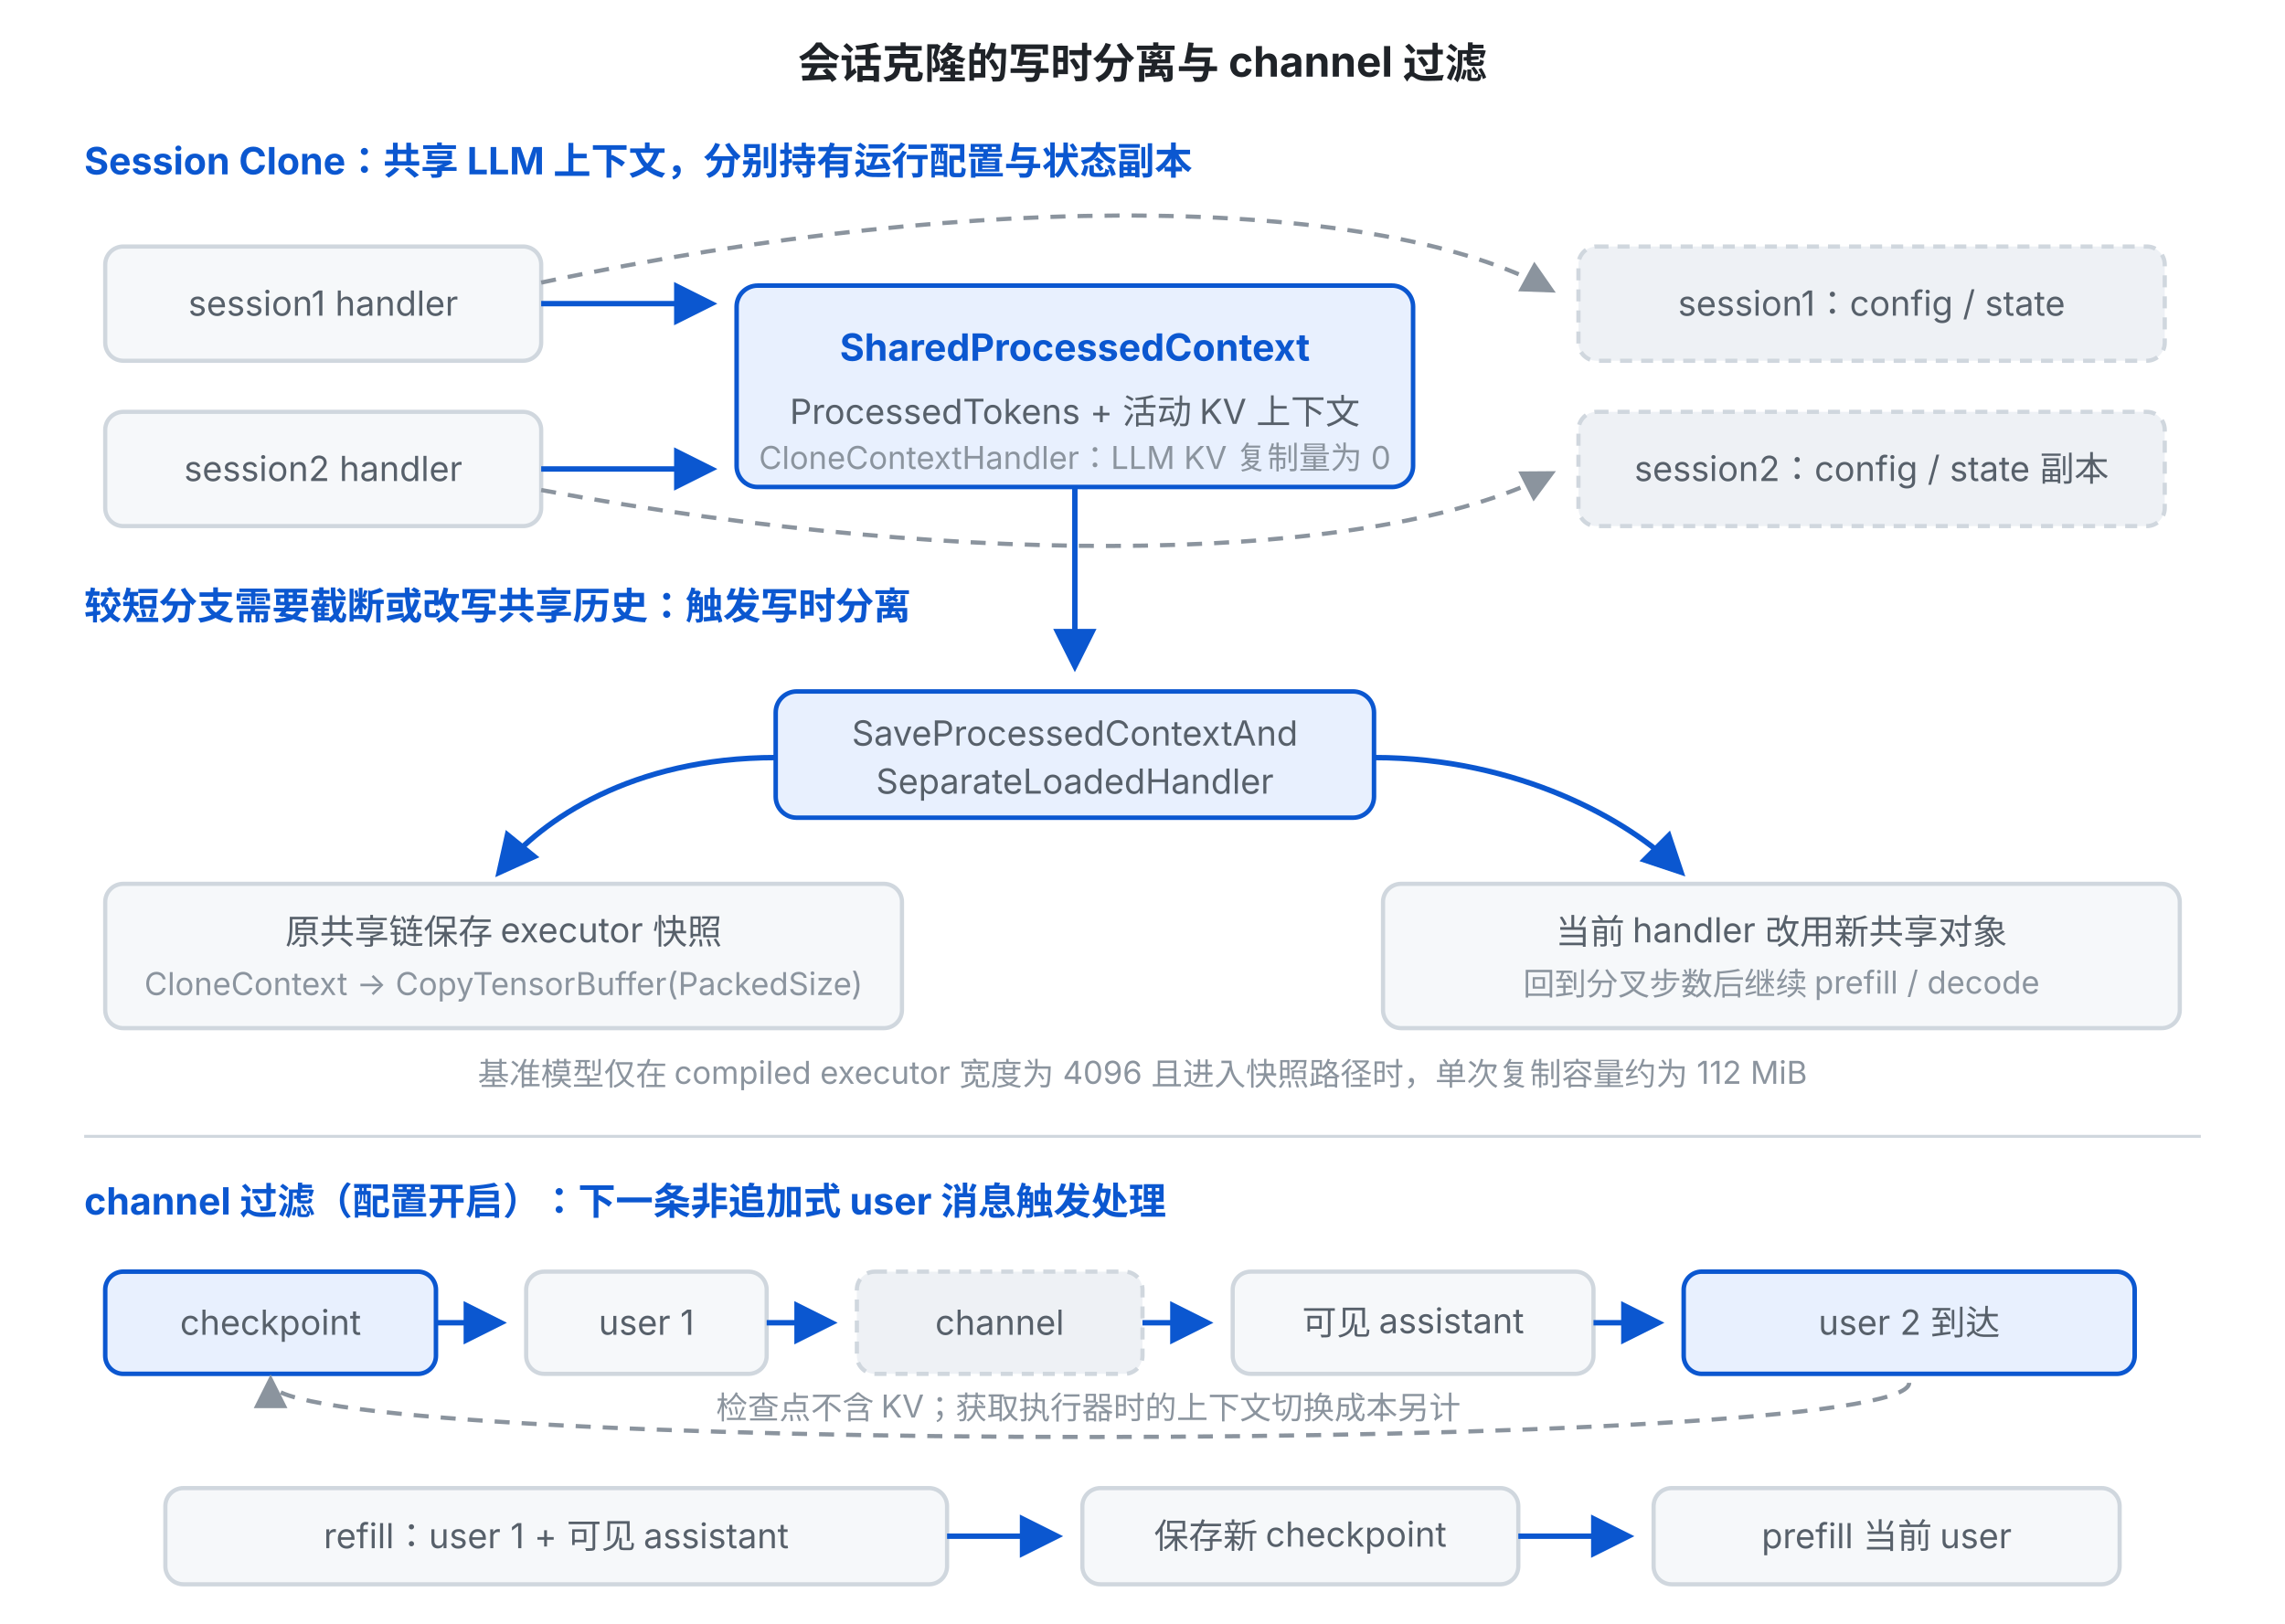
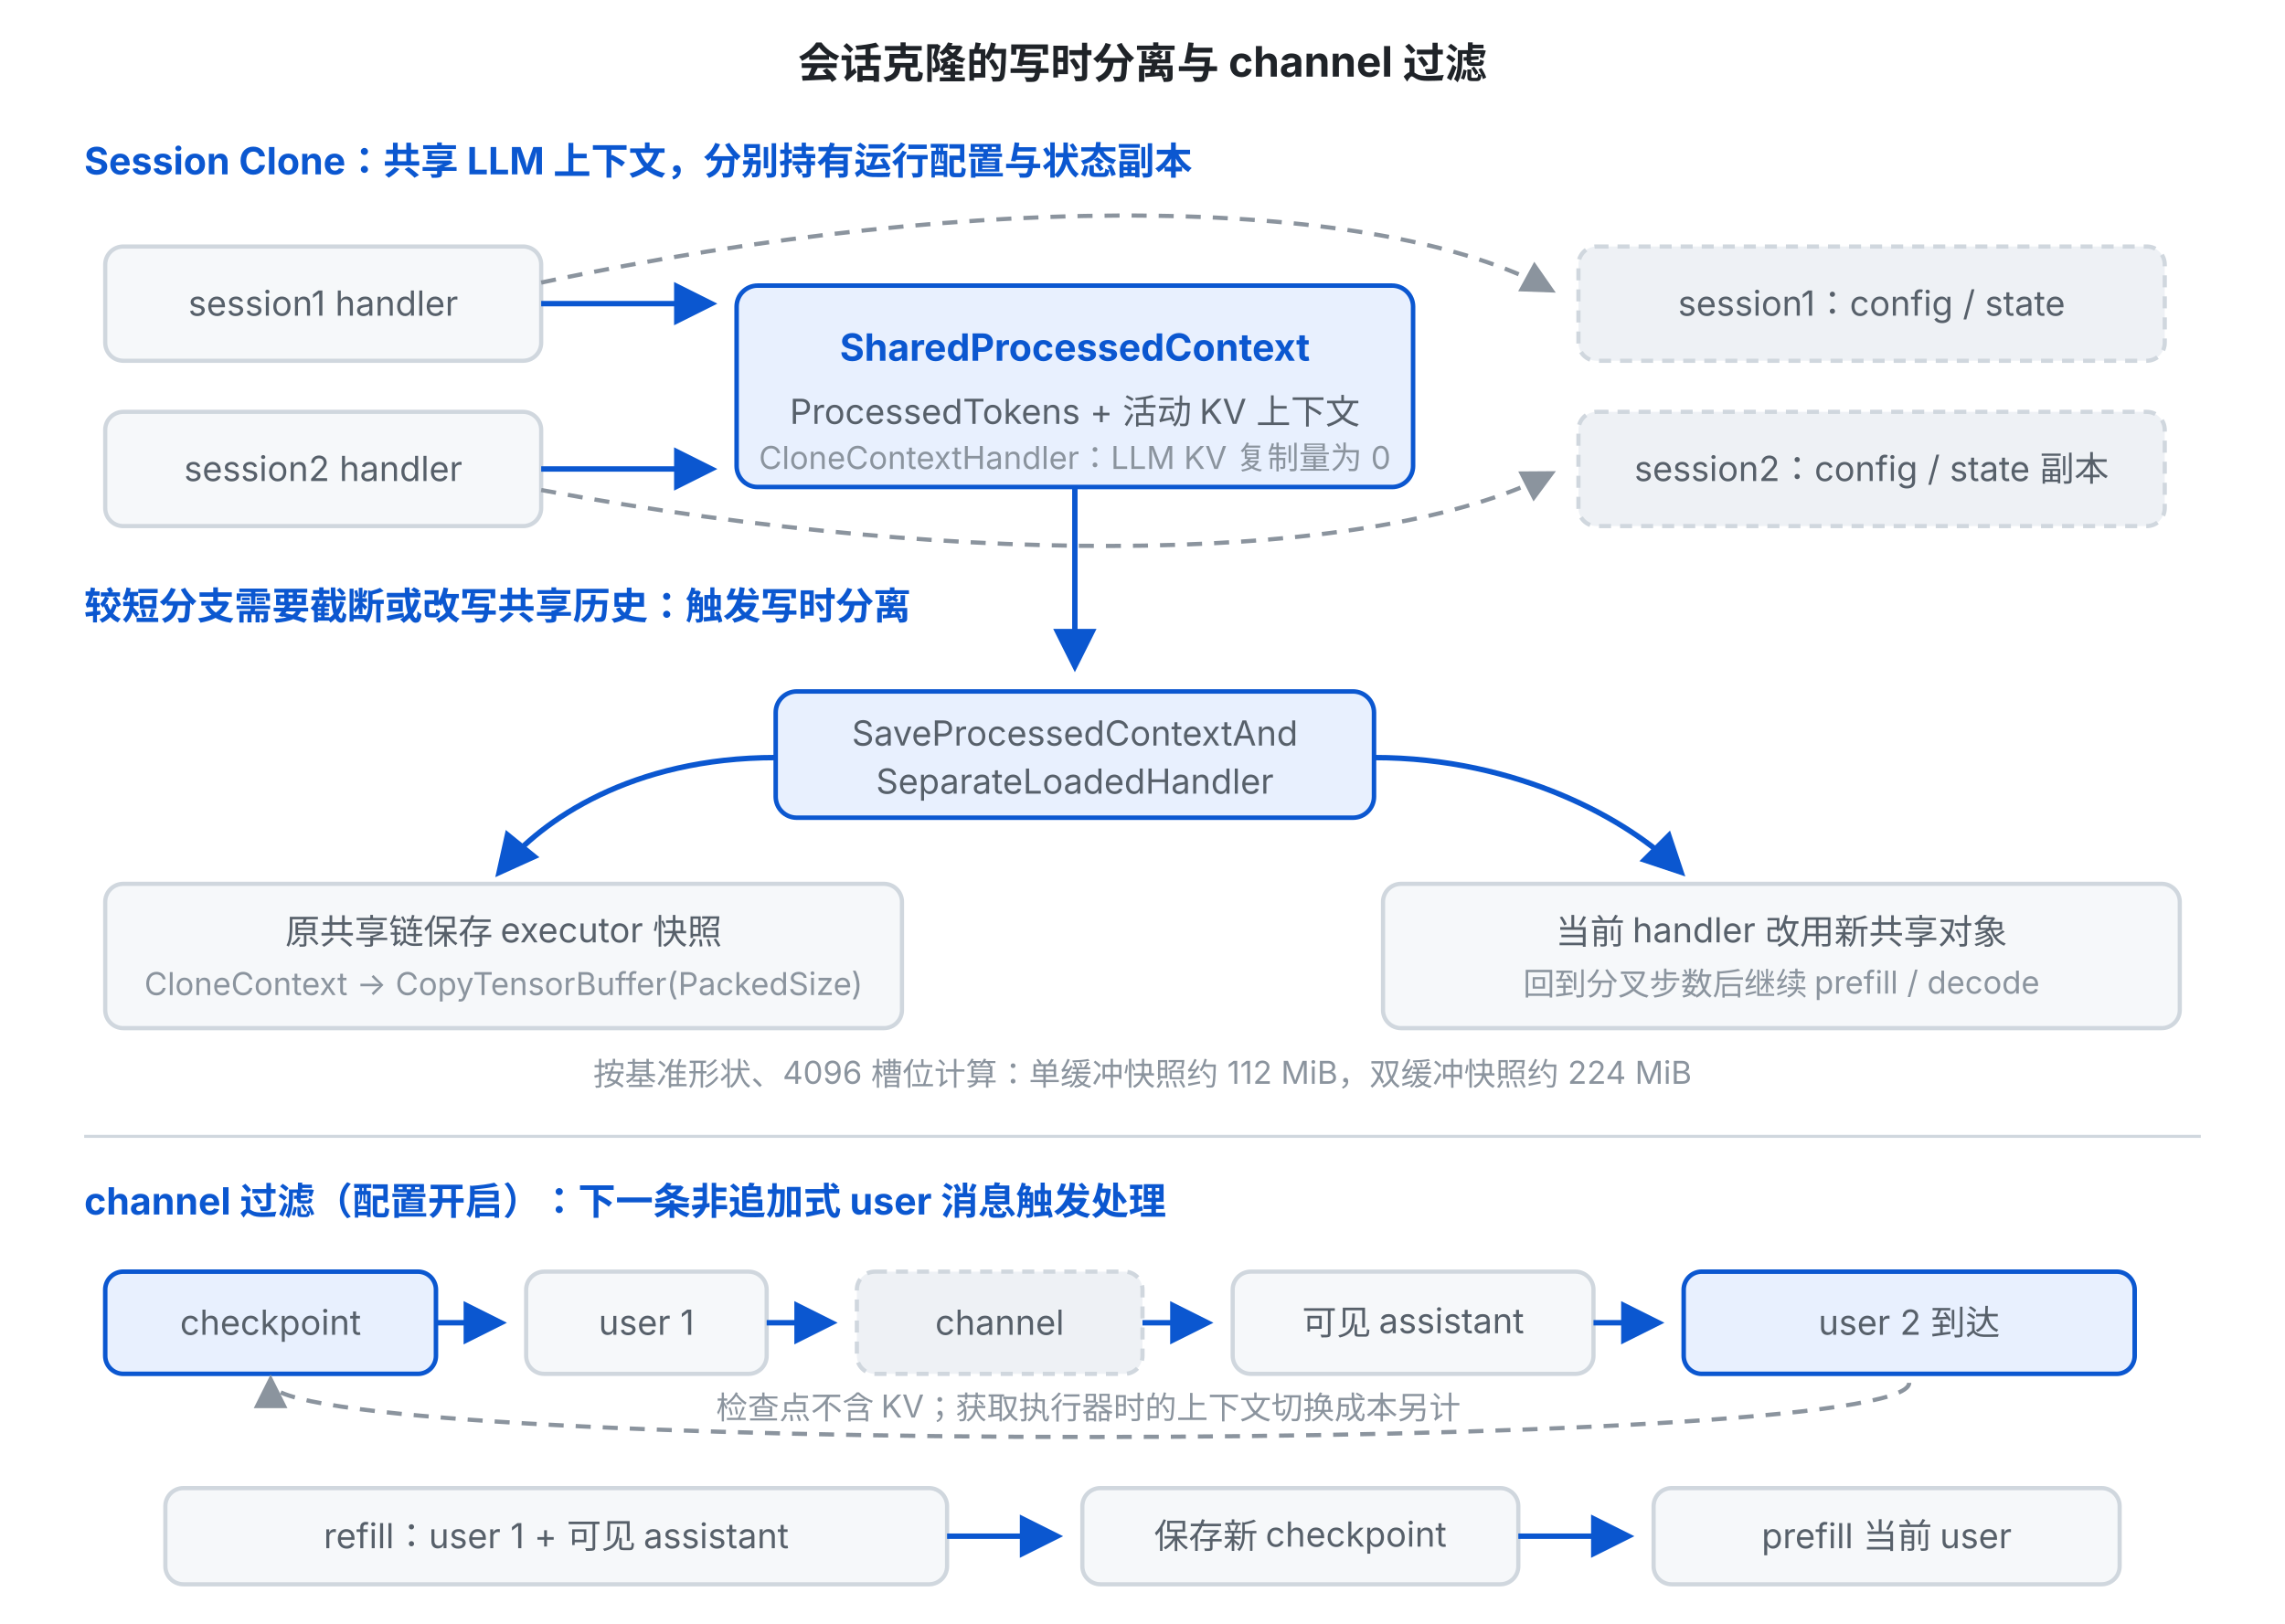
<svg xmlns="http://www.w3.org/2000/svg" viewBox="0 0 760 540" width="760" height="540" role="img" aria-label="Session Clone 共享 SharedProcessedContext 并复制运行配置与状态对象；较短分支改写历史时才按 PackedSize 复制 KV 并写时分离；channel 过滤在下一条 user 消息到达后 rewind 并 refill">
  <defs>
    <style>
      text { font-family: -apple-system, "PingFang SC", "Microsoft YaHei", sans-serif; }
      .b { fill: var(--fig-surface, #f6f8fa); stroke: var(--fig-border, #d0d7de); stroke-width: 1.4; }
      .bl { fill: var(--fig-accent-soft, #e8f0fe); stroke: var(--fig-accent, #0b57d0); stroke-width: 1.5; }
      .off { fill: var(--fig-surface-2, #eef1f5); stroke: var(--fig-border, #d0d7de); stroke-width: 1.4; stroke-dasharray: 4 3; }
      .t { fill: var(--fig-text, #1f2328); font-size: 14px; font-weight: 700; }
      .tw { fill: var(--fig-accent, #0b57d0); font-size: 12.5px; font-weight: 700; }
      .ts { fill: var(--fig-text-soft, #57606a); font-size: 11.5px; }
      .td { fill: var(--fig-text-dim, #8b949e); font-size: 10.5px; }
      .edge { stroke: var(--fig-accent, #0b57d0); stroke-width: 1.8; fill: none; }
      .edged { stroke: var(--fig-text-dim, #8b949e); stroke-width: 1.4; fill: none; stroke-dasharray: 5 4; }
      .rule { stroke: var(--fig-border, #d0d7de); stroke-width: 1; }
    </style>
    <marker id="f63-arrow" orient="auto-start-reverse" markerWidth="8" markerHeight="8" refX="6" refY="4">
      <path d="M0,0 L8,4 L0,8 z" fill="var(--fig-accent, #0b57d0)" />
    </marker>
    <marker id="f63-arrow-dim" orient="auto-start-reverse" markerWidth="8" markerHeight="8" refX="6" refY="4">
      <path d="M0,0 L8,4 L0,8 z" fill="var(--fig-text-dim, #8b949e)" />
    </marker>
  </defs>
  <text class="t" x="380" y="26" text-anchor="middle">会话克隆的写时分离与 channel 过滤</text>
  <text class="tw" x="28" y="58">Session Clone：共享 LLM 上下文，分别持有运行配置与状态副本</text>
  <rect class="b" x="35" y="82" width="145" height="38" rx="6" />
  <text class="ts" x="107.5" y="105" text-anchor="middle">session1 handler</text>
  <rect class="b" x="35" y="137" width="145" height="38" rx="6" />
  <text class="ts" x="107.5" y="160" text-anchor="middle">session2 handler</text>
  <rect class="bl" x="245" y="95" width="225" height="67" rx="7" />
  <text class="tw" x="357.5" y="120" text-anchor="middle">SharedProcessedContext</text>
  <text class="ts" x="357.5" y="141" text-anchor="middle">ProcessedTokens + 活动 KV 上下文</text>
  <text class="td" x="357.5" y="156" text-anchor="middle">CloneContextHandler：LLM KV 复制量为 0</text>
  <path class="edge" d="M180,101 H235" marker-end="url(#f63-arrow)" />
  <path class="edge" d="M180,156 H235" marker-end="url(#f63-arrow)" />
  <rect class="off" x="525" y="82" width="195" height="38" rx="6" />
  <text class="ts" x="622.5" y="105" text-anchor="middle">session1：config / state</text>
  <rect class="off" x="525" y="137" width="195" height="38" rx="6" />
  <text class="ts" x="622.5" y="160" text-anchor="middle">session2：config / state 副本</text>
  <path class="edged" d="M180,94 C330,62 460,66 515,96" marker-end="url(#f63-arrow-dim)" />
  <path class="edged" d="M180,163 C325,190 458,187 515,158" marker-end="url(#f63-arrow-dim)" />
  <text class="tw" x="28" y="206">较短分支需要截断或改写共享历史：触发写时分离</text>
  <path class="edge" d="M357.5,162 V220" marker-end="url(#f63-arrow)" />
  <rect class="bl" x="258" y="230" width="199" height="42" rx="7" />
  <text class="ts" x="357.5" y="248" text-anchor="middle">SaveProcessedContextAnd</text>
  <text class="ts" x="357.5" y="264" text-anchor="middle">SeparateLoadedHandler</text>
  <path class="edge" d="M258,252 C210,252 180,273 167,289" marker-end="url(#f63-arrow)" />
  <rect class="b" x="35" y="294" width="265" height="48" rx="6" />
  <text class="ts" x="167.5" y="314" text-anchor="middle">原共享链保存 executor 快照</text>
  <text class="td" x="167.5" y="331" text-anchor="middle">CloneContext → CopyTensorBuffer(PackedSize)</text>
  <path class="edge" d="M457,252 C505,252 542,273 558,289" marker-end="url(#f63-arrow)" />
  <rect class="b" x="460" y="294" width="265" height="48" rx="6" />
  <text class="ts" x="592.5" y="314" text-anchor="middle">当前 handler 改用新共享对象</text>
  <text class="td" x="592.5" y="331" text-anchor="middle">回到分叉步数后继续 prefill / decode</text>
-   <text class="td" x="380" y="361" text-anchor="middle">基准模型仅在 compiled executor 宽度为 4096 且进入快照路径时，单次复制容量约为 112 MiB</text>
+   <text class="td" x="380" y="361" text-anchor="middle">按基准形状、4096 槽位计算：单缓冲快照约 112 MiB，双缓冲快照约 224 MiB</text>
  <line class="rule" x1="28" y1="378" x2="732" y2="378" />
  <text class="tw" x="28" y="404">channel 过滤（配置开启）：下一条非追加式 user 消息触发处理</text>
  <rect class="bl" x="35" y="423" width="110" height="34" rx="6" />
  <text class="ts" x="90" y="444" text-anchor="middle">checkpoint</text>
  <path class="edge" d="M145,440 H165" marker-end="url(#f63-arrow)" />
  <rect class="b" x="175" y="423" width="80" height="34" rx="6" />
  <text class="ts" x="215" y="444" text-anchor="middle">user 1</text>
  <path class="edge" d="M255,440 H275" marker-end="url(#f63-arrow)" />
  <rect class="off" x="285" y="423" width="95" height="34" rx="6" />
  <text class="ts" x="332.5" y="444" text-anchor="middle">channel</text>
  <path class="edge" d="M380,440 H400" marker-end="url(#f63-arrow)" />
  <rect class="b" x="410" y="423" width="120" height="34" rx="6" />
  <text class="ts" x="470" y="444" text-anchor="middle">可见 assistant</text>
  <path class="edge" d="M530,440 H550" marker-end="url(#f63-arrow)" />
  <rect class="bl" x="560" y="423" width="150" height="34" rx="6" />
  <text class="ts" x="635" y="444" text-anchor="middle">user 2 到达</text>
  <path class="edged" d="M635,460 C635,484 90,484 90,460" marker-end="url(#f63-arrow-dim)" />
  <text class="td" x="362" y="472" text-anchor="middle">检查点不含 KV；获取执行器时的上下文切换成本另计</text>
  <rect class="b" x="55" y="495" width="260" height="32" rx="6" />
  <text class="ts" x="185" y="515" text-anchor="middle">refill：user 1 + 可见 assistant</text>
  <path class="edge" d="M315,511 H350" marker-end="url(#f63-arrow)" />
  <rect class="b" x="360" y="495" width="145" height="32" rx="6" />
  <text class="ts" x="432.5" y="515" text-anchor="middle">保存新 checkpoint</text>
  <path class="edge" d="M505,511 H540" marker-end="url(#f63-arrow)" />
  <rect class="b" x="550" y="495" width="155" height="32" rx="6" />
  <text class="ts" x="627.5" y="515" text-anchor="middle">prefill 当前 user</text>
</svg>
